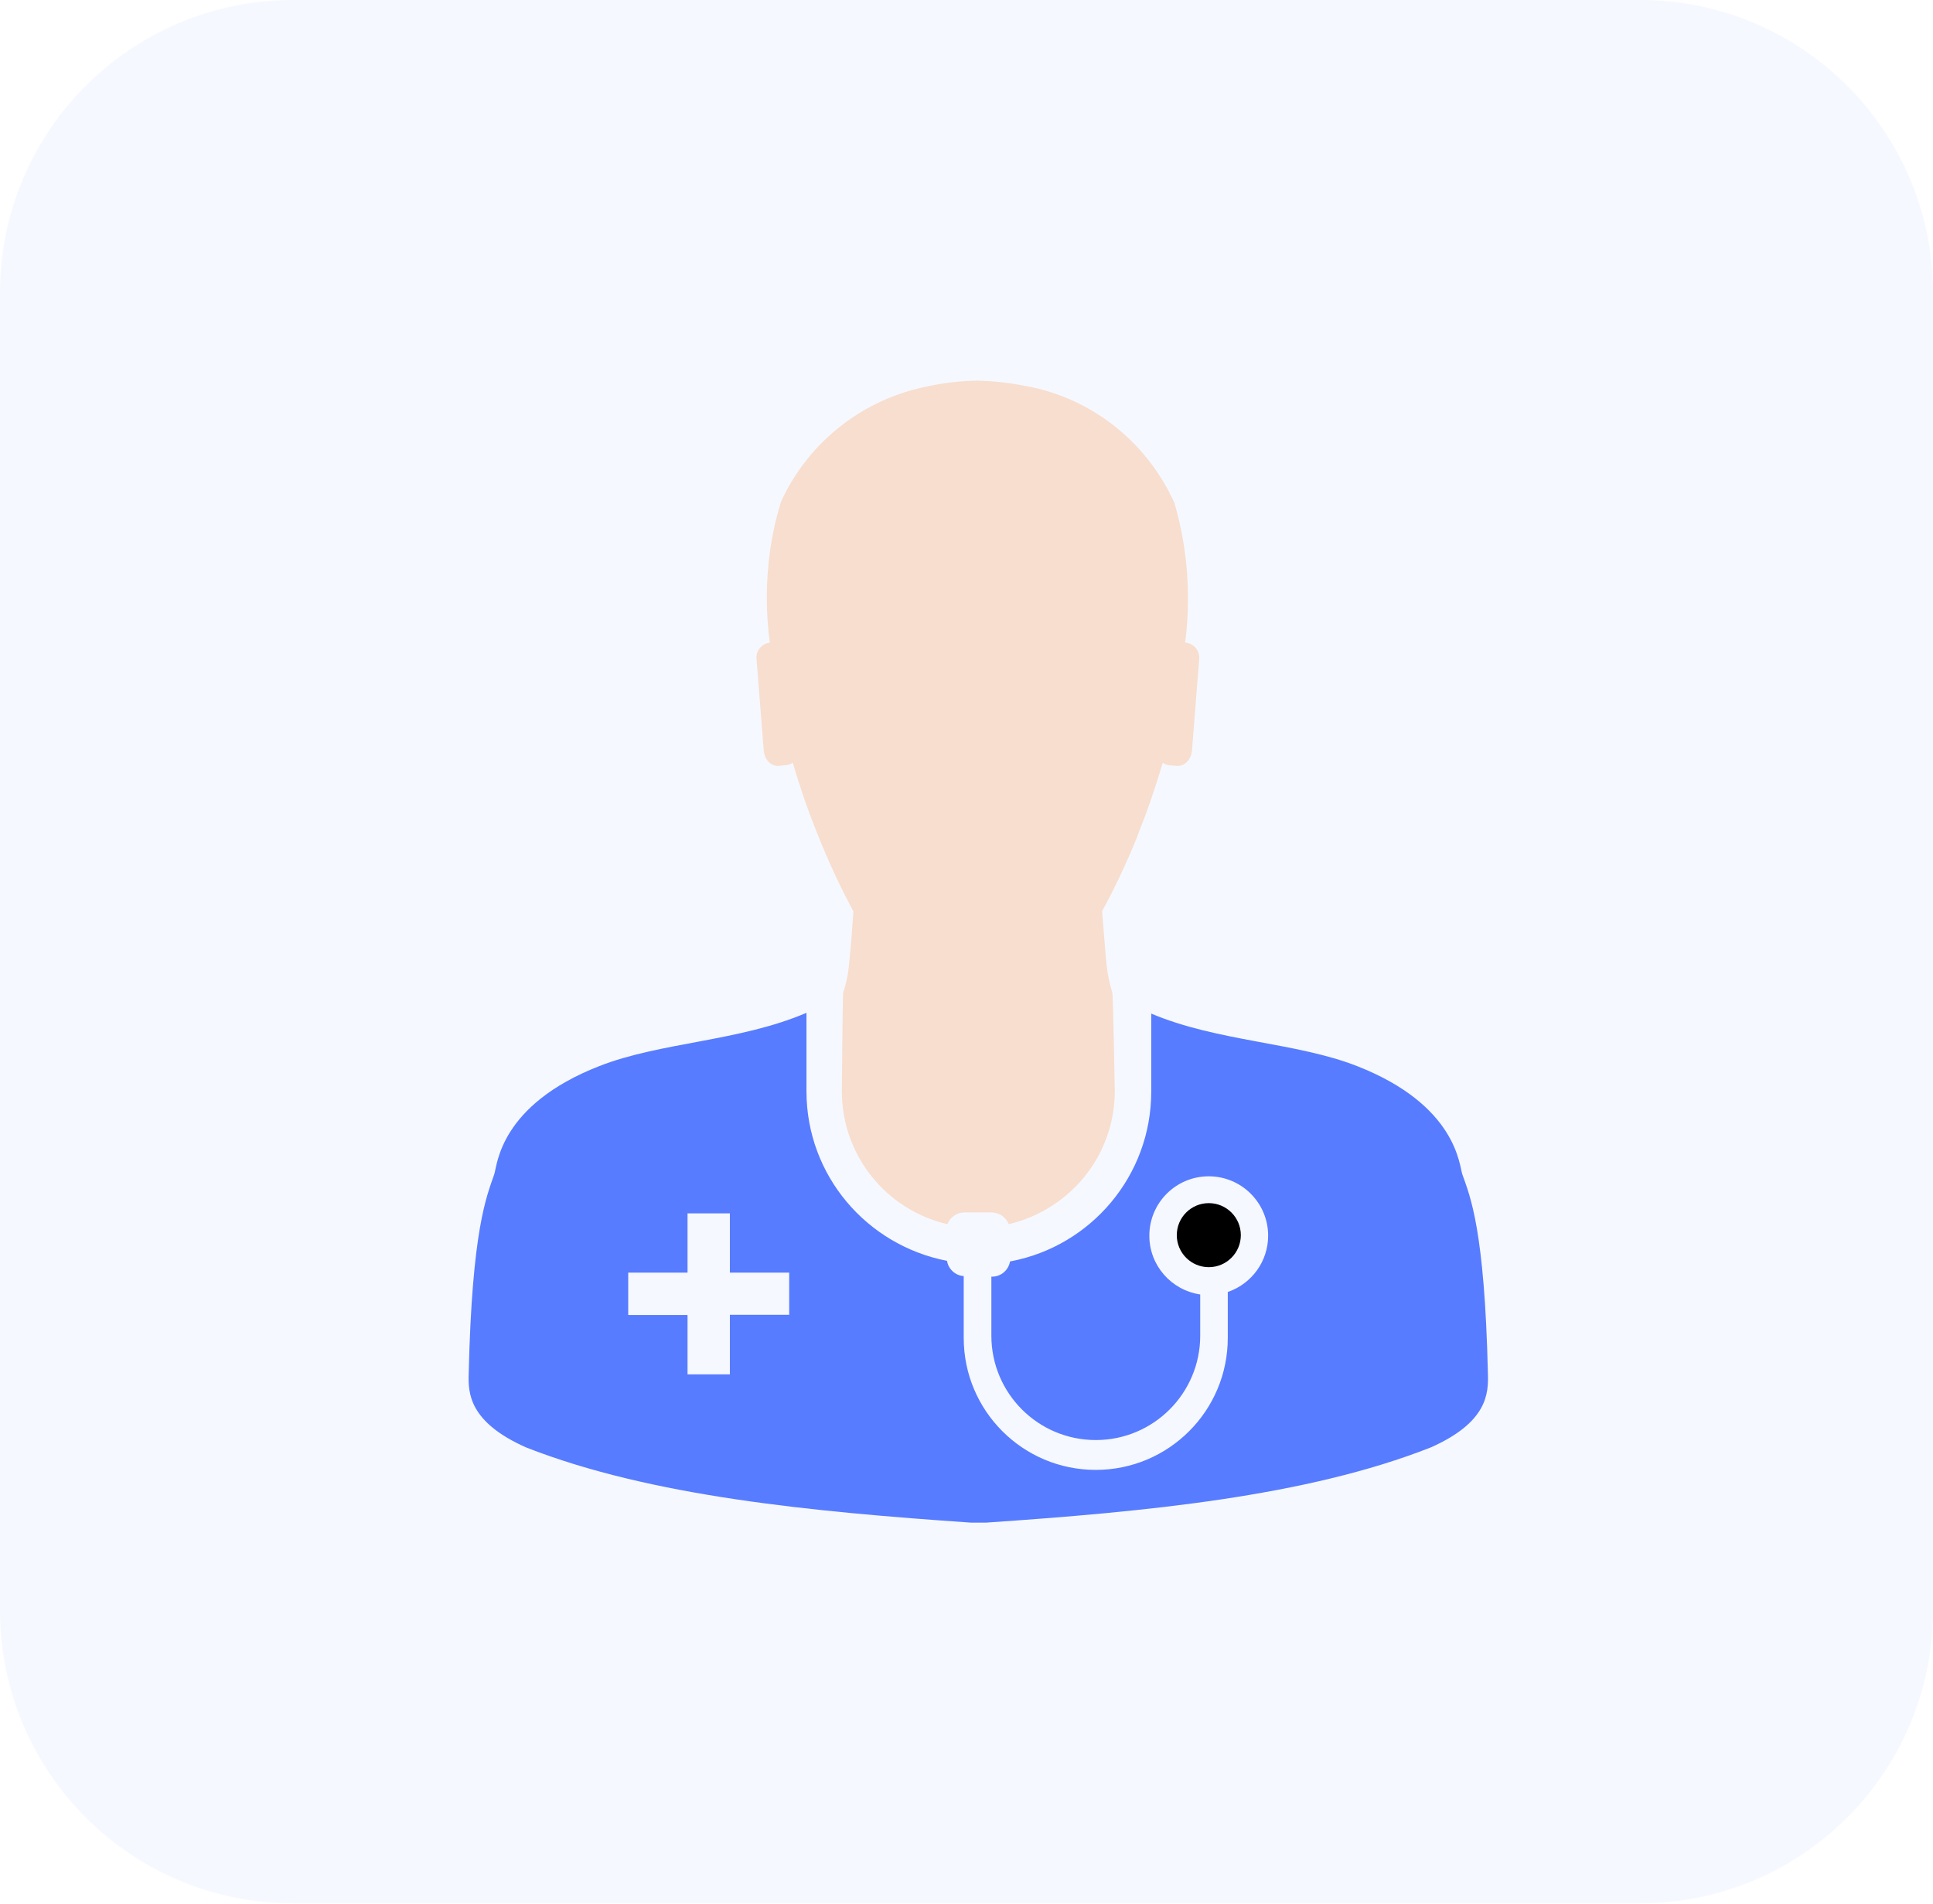
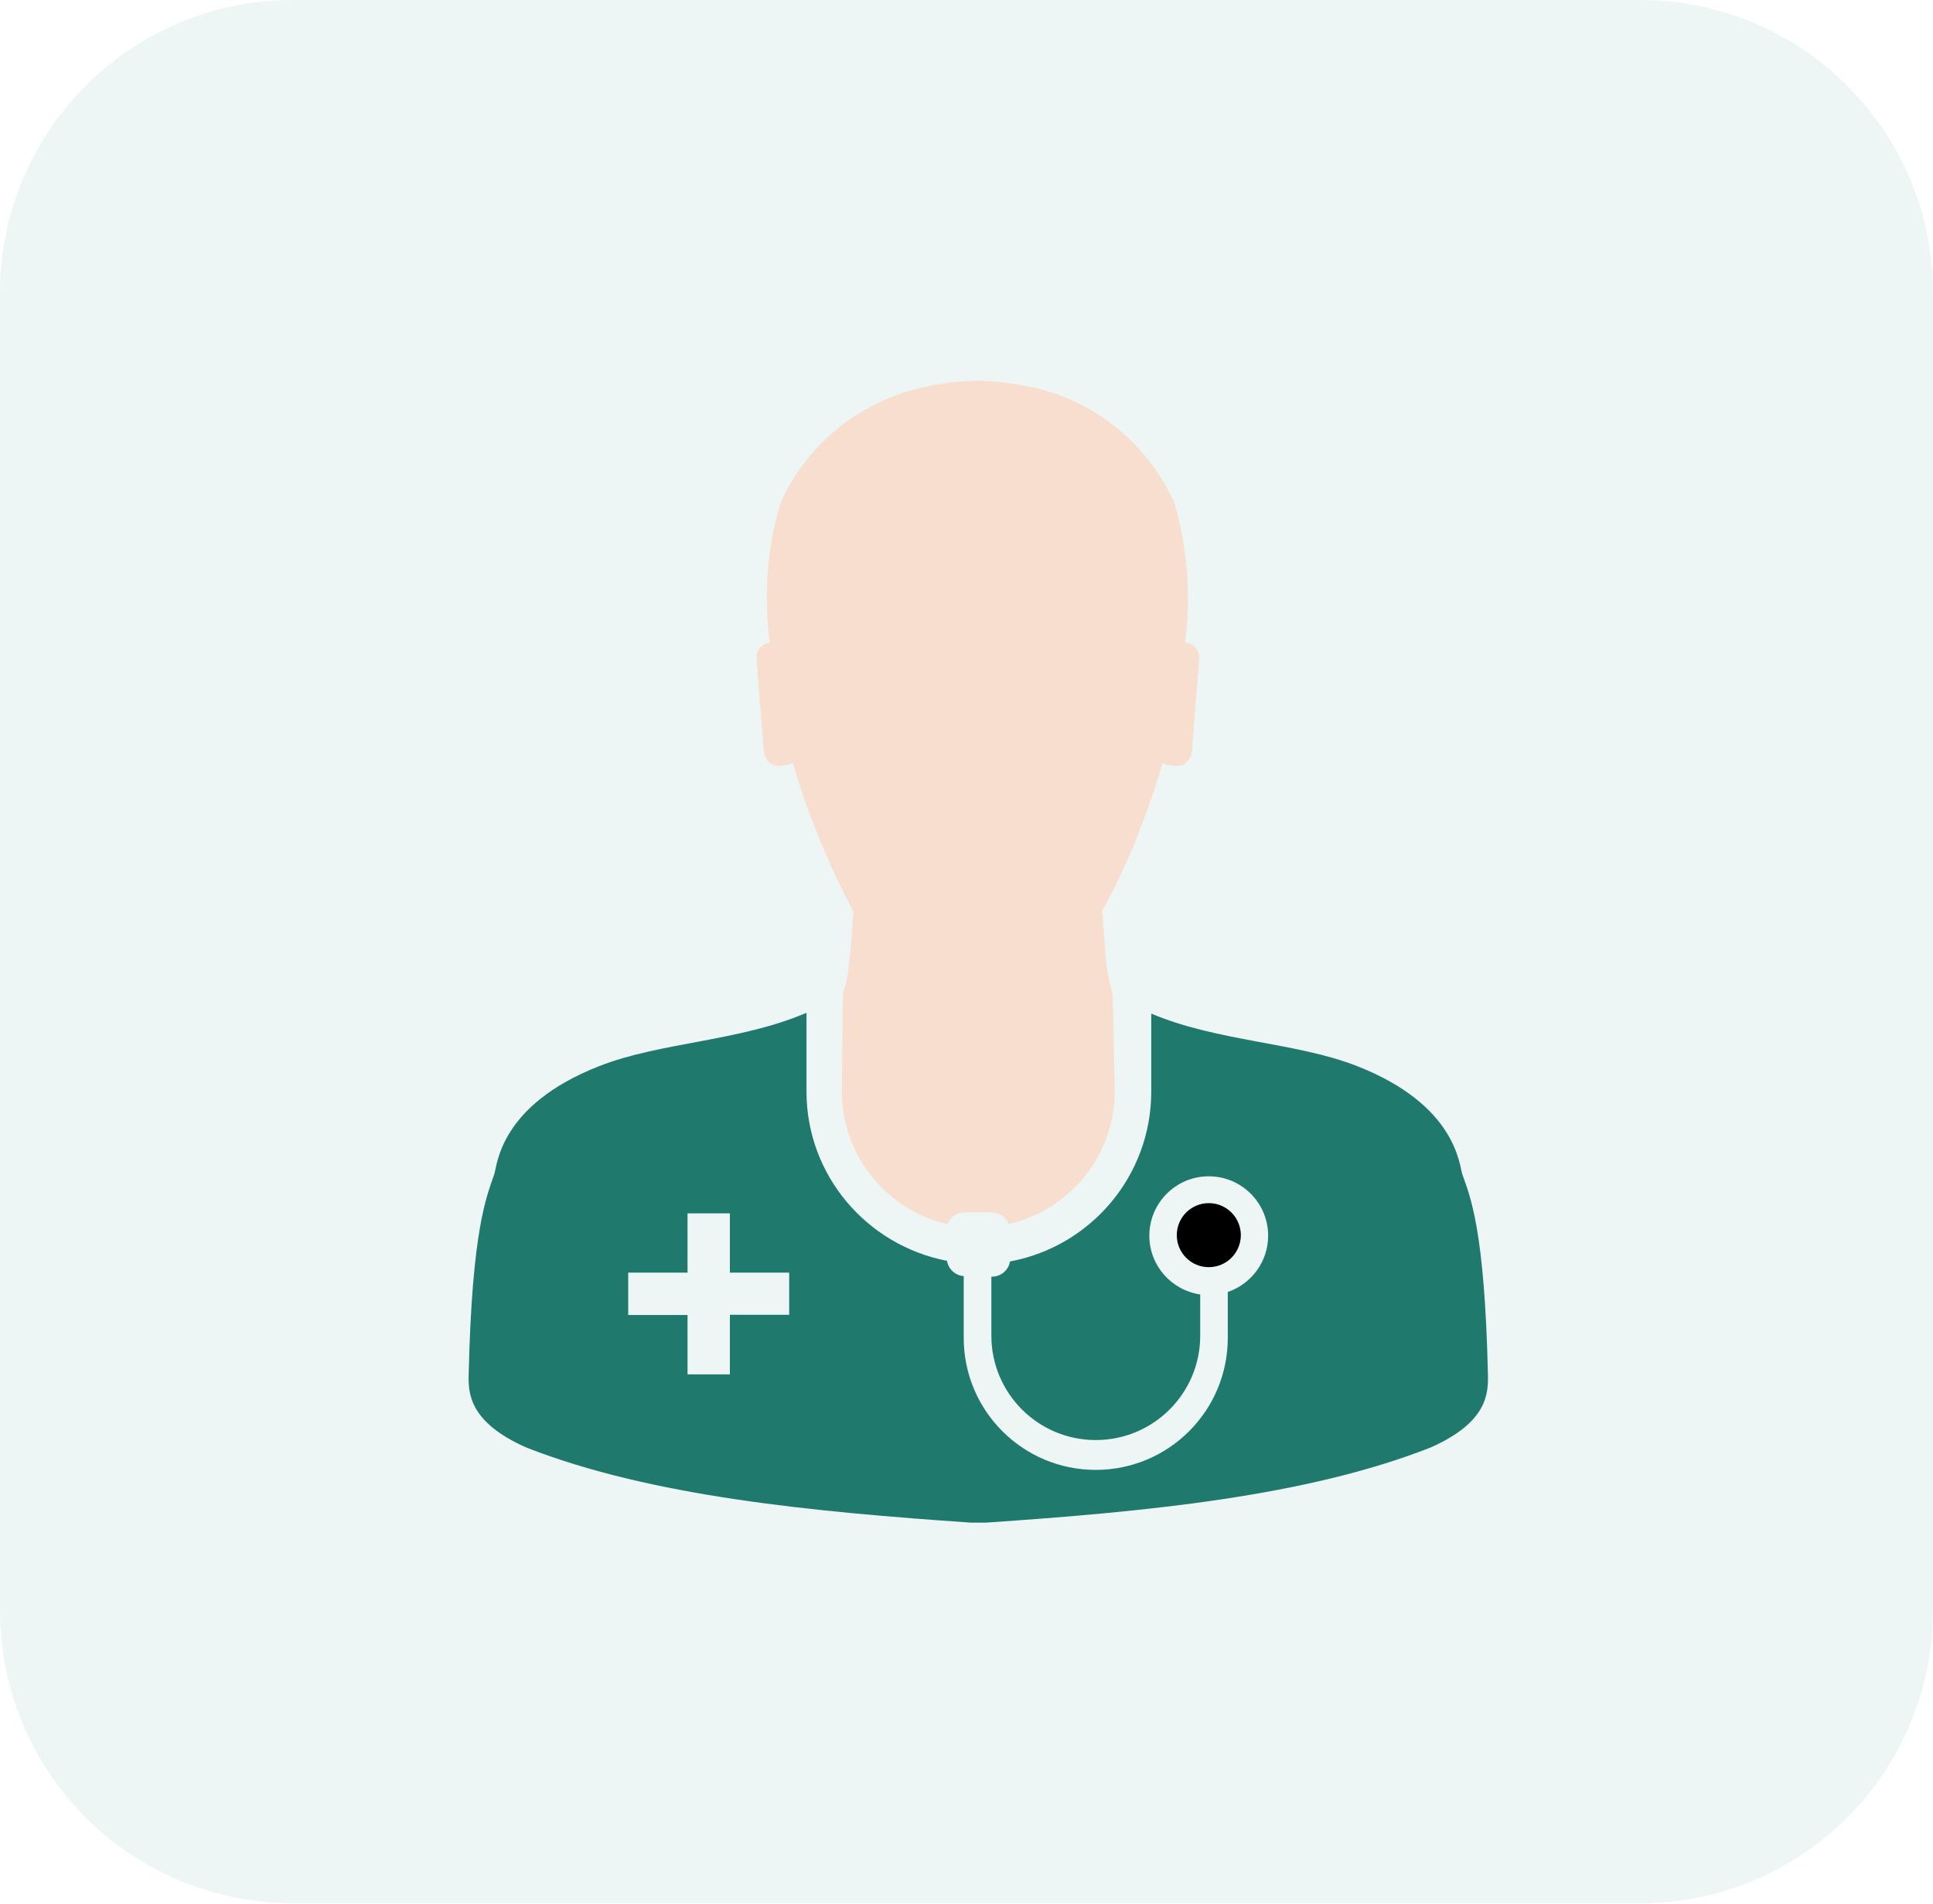
<svg xmlns="http://www.w3.org/2000/svg" width="66" height="65" viewBox="0 0 66 65" fill="none">
-   <rect width="66" height="65" rx="10" fill="#F6F8FF" />
+   <rect width="66" height="65" rx="10" fill="#EEF6F5" />
  <path d="M26.613 26.15L26.84 26.13C26.927 26.121 27.005 26.09 27.07 26.044L27.068 26.046C27.286 26.797 27.552 27.587 27.885 28.414C28.313 29.496 28.734 30.385 29.205 31.243L29.14 31.113C29.101 31.704 29.054 32.312 28.992 32.9C28.963 33.263 28.891 33.601 28.782 33.919L28.791 33.89C28.771 33.898 28.744 37.27 28.744 37.27C28.745 39.469 30.268 41.31 32.315 41.799L32.348 41.806C32.441 41.57 32.665 41.406 32.928 41.406H33.861C34.122 41.409 34.347 41.572 34.439 41.801L34.441 41.806C36.526 41.315 38.055 39.474 38.063 37.273C38.063 37.273 38.006 33.914 37.977 33.892C37.888 33.607 37.816 33.273 37.779 32.928L37.777 32.904C37.72 32.312 37.683 31.719 37.629 31.116C38.031 30.391 38.452 29.504 38.822 28.589L38.884 28.417C39.217 27.59 39.475 26.802 39.701 26.049C39.765 26.095 39.843 26.125 39.927 26.135H39.929L40.158 26.155C40.434 26.184 40.678 25.956 40.701 25.604L40.948 22.466C40.948 22.464 40.948 22.463 40.948 22.463C40.948 22.198 40.749 21.98 40.494 21.948H40.491H40.463C40.527 21.491 40.562 20.964 40.562 20.43C40.562 19.263 40.39 18.135 40.07 17.074L40.091 17.157C39.154 15.1 37.294 13.606 35.055 13.188L35.013 13.182C34.532 13.083 33.971 13.016 33.399 13H33.385H33.365C32.782 13.011 32.221 13.076 31.678 13.192L31.737 13.182C29.459 13.611 27.603 15.104 26.676 17.113L26.659 17.157C26.356 18.132 26.182 19.253 26.182 20.413C26.182 20.955 26.22 21.488 26.293 22.008L26.286 21.948C26.028 21.977 25.828 22.193 25.828 22.456V22.468L26.075 25.605C26.098 25.966 26.345 26.184 26.611 26.155L26.613 26.15Z" fill="#F7DECE" />
-   <path d="M50.803 46.917C50.69 41.977 50.196 40.859 49.929 40.102C49.824 39.798 49.737 37.744 46.344 36.411C44.264 35.592 41.58 35.576 39.308 34.615V37.287C39.303 40.16 37.246 42.551 34.524 43.072L34.486 43.079C34.436 43.374 34.182 43.596 33.879 43.599H33.849V45.614C33.849 47.583 35.445 49.179 37.415 49.179C39.384 49.179 40.98 47.583 40.98 45.614V44.207C39.992 44.059 39.243 43.217 39.243 42.2C39.243 41.08 40.151 40.172 41.271 40.172C42.391 40.172 43.299 41.08 43.299 42.2C43.299 43.087 42.728 43.841 41.935 44.117L41.921 44.122V45.614V45.69C41.921 48.18 39.903 50.198 37.413 50.198C34.923 50.198 32.905 48.18 32.905 45.69C32.905 45.663 32.905 45.637 32.905 45.609V45.612V43.579C32.616 43.56 32.382 43.342 32.336 43.062V43.059C29.59 42.525 27.542 40.142 27.536 37.281V34.588C25.254 35.568 22.553 35.587 20.462 36.408C17.059 37.739 16.981 39.788 16.877 40.097C16.617 40.857 16.117 41.971 16.003 46.914C15.983 47.564 16.003 48.56 17.963 49.431C22.23 51.105 27.728 51.625 33.147 51.999H33.667C39.098 51.628 44.588 51.11 48.852 49.431C50.803 48.565 50.821 47.574 50.803 46.917ZM26.946 44.902H24.921V46.935H23.475V44.909H21.45V43.462H23.475V41.438H24.921V43.462H26.946V44.902Z" fill="#577CFF" />
+   <path d="M50.803 46.917C50.69 41.977 50.196 40.859 49.929 40.102C49.824 39.798 49.737 37.744 46.344 36.411C44.264 35.592 41.58 35.576 39.308 34.615V37.287C39.303 40.16 37.246 42.551 34.524 43.072L34.486 43.079C34.436 43.374 34.182 43.596 33.879 43.599H33.849V45.614C33.849 47.583 35.445 49.179 37.415 49.179C39.384 49.179 40.98 47.583 40.98 45.614V44.207C39.992 44.059 39.243 43.217 39.243 42.2C39.243 41.08 40.151 40.172 41.271 40.172C42.391 40.172 43.299 41.08 43.299 42.2C43.299 43.087 42.728 43.841 41.935 44.117L41.921 44.122V45.614V45.69C41.921 48.18 39.903 50.198 37.413 50.198C34.923 50.198 32.905 48.18 32.905 45.69C32.905 45.663 32.905 45.637 32.905 45.609V45.612V43.579C32.616 43.56 32.382 43.342 32.336 43.062V43.059C29.59 42.525 27.542 40.142 27.536 37.281V34.588C25.254 35.568 22.553 35.587 20.462 36.408C17.059 37.739 16.981 39.788 16.877 40.097C16.617 40.857 16.117 41.971 16.003 46.914C15.983 47.564 16.003 48.56 17.963 49.431C22.23 51.105 27.728 51.625 33.147 51.999H33.667C39.098 51.628 44.588 51.11 48.852 49.431C50.803 48.565 50.821 47.574 50.803 46.917ZM26.946 44.902H24.921V46.935H23.475V44.909H21.45V43.462H23.475V41.438H24.921V43.462H26.946V44.902Z" fill="#20796d" />
  <path d="M42.367 42.183C42.367 41.579 41.878 41.088 41.273 41.088C40.669 41.088 40.18 41.577 40.18 42.182C40.18 42.786 40.669 43.275 41.273 43.275C41.876 43.275 42.365 42.786 42.367 42.183Z" fill="black" />
</svg>
